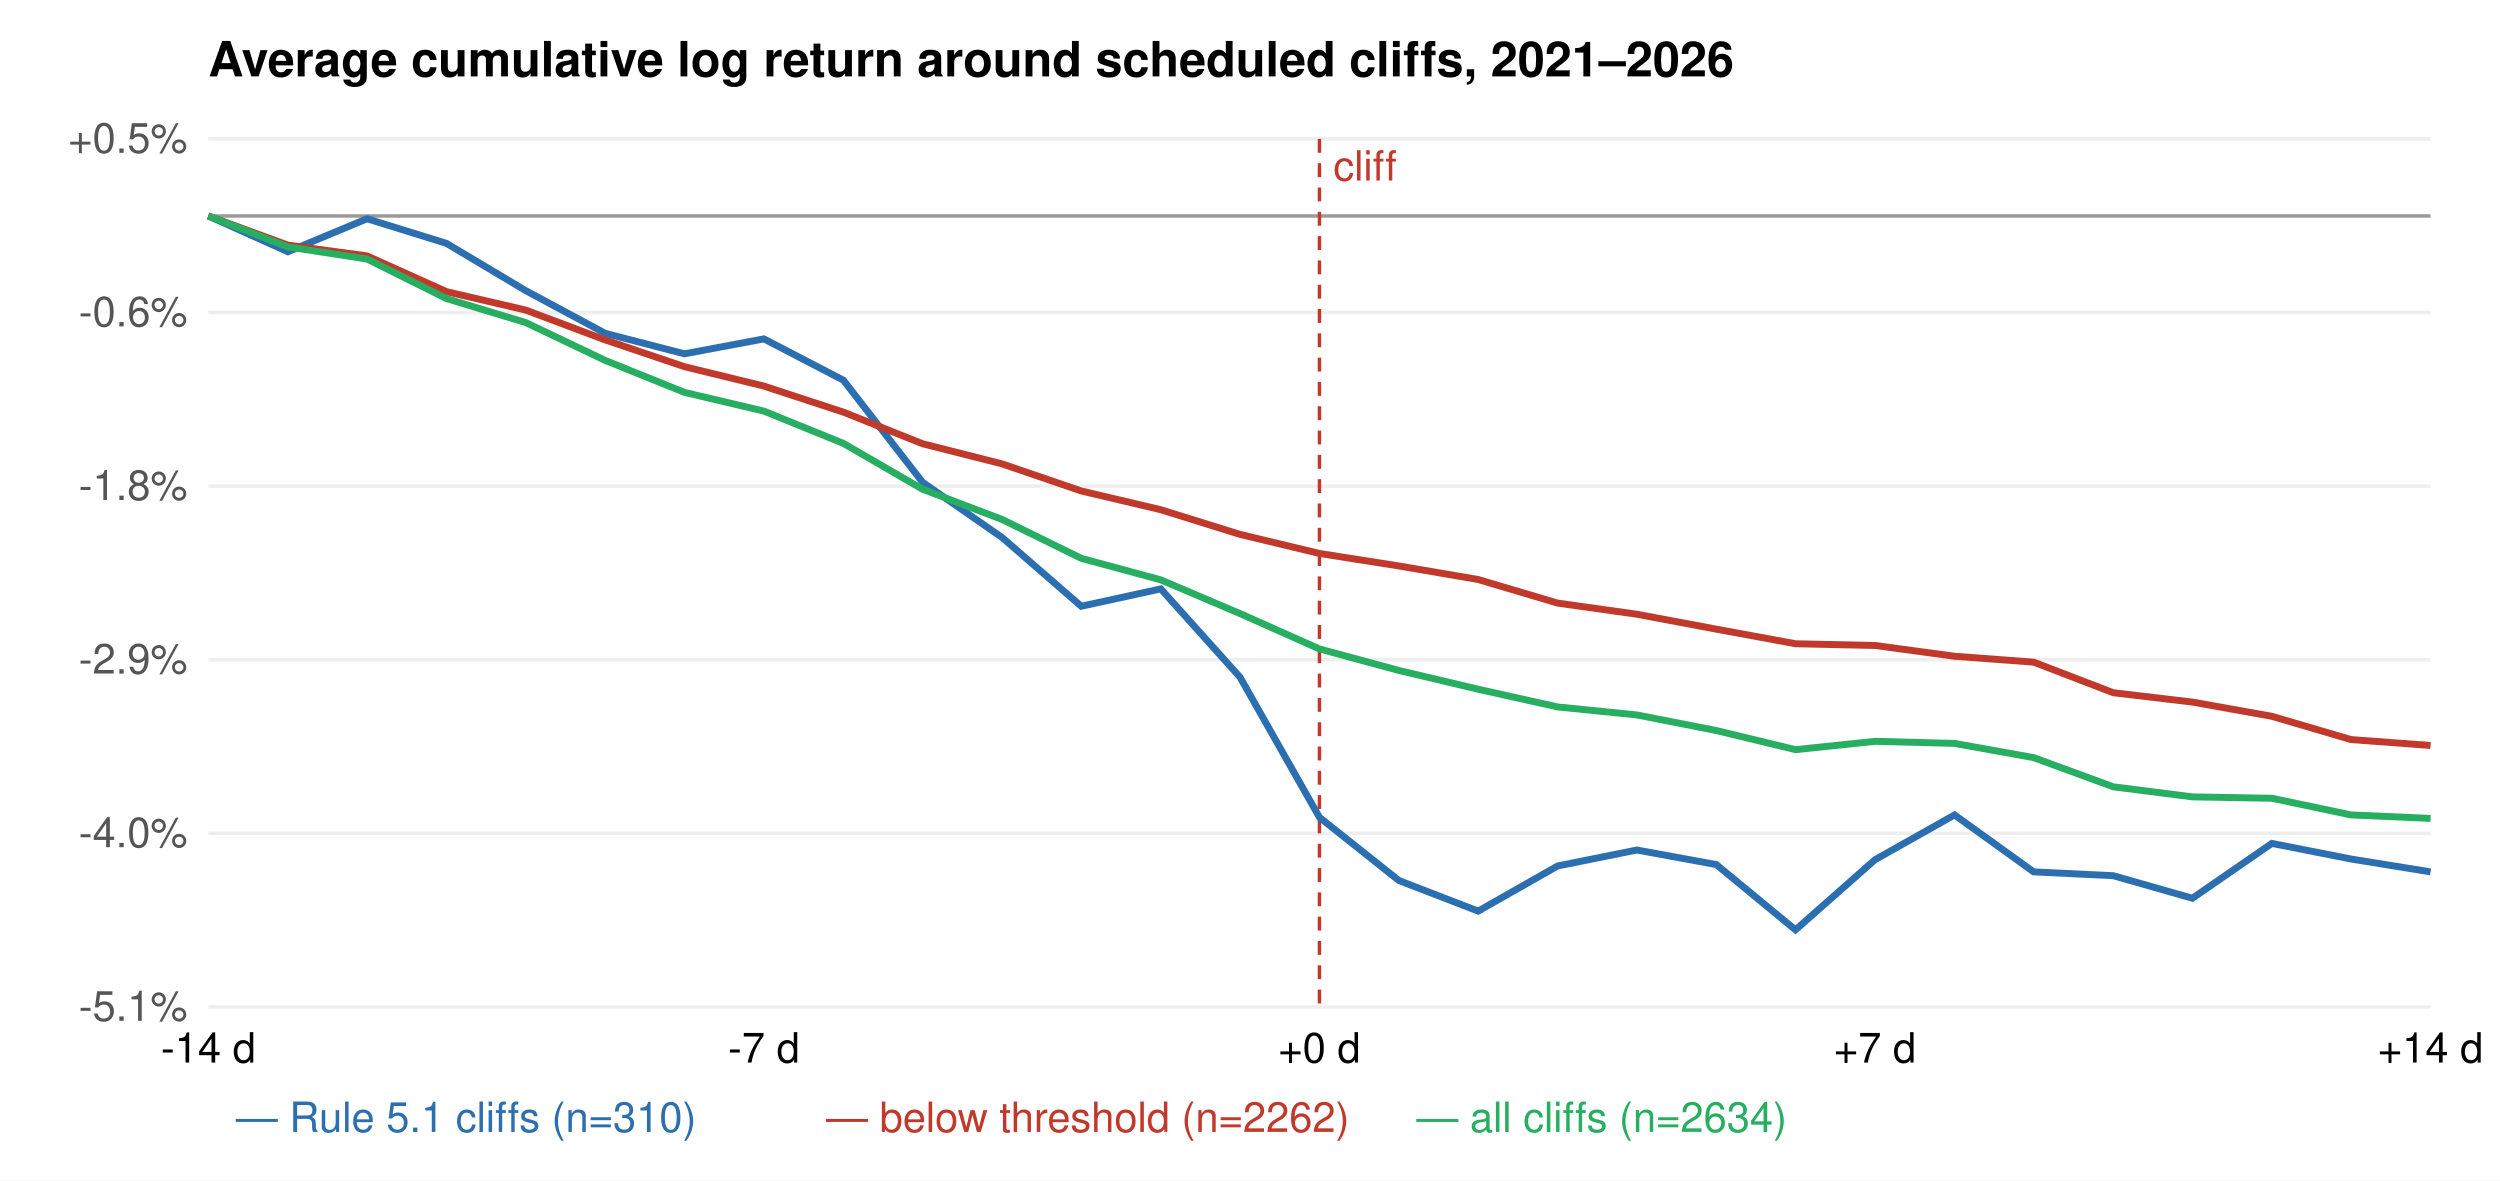
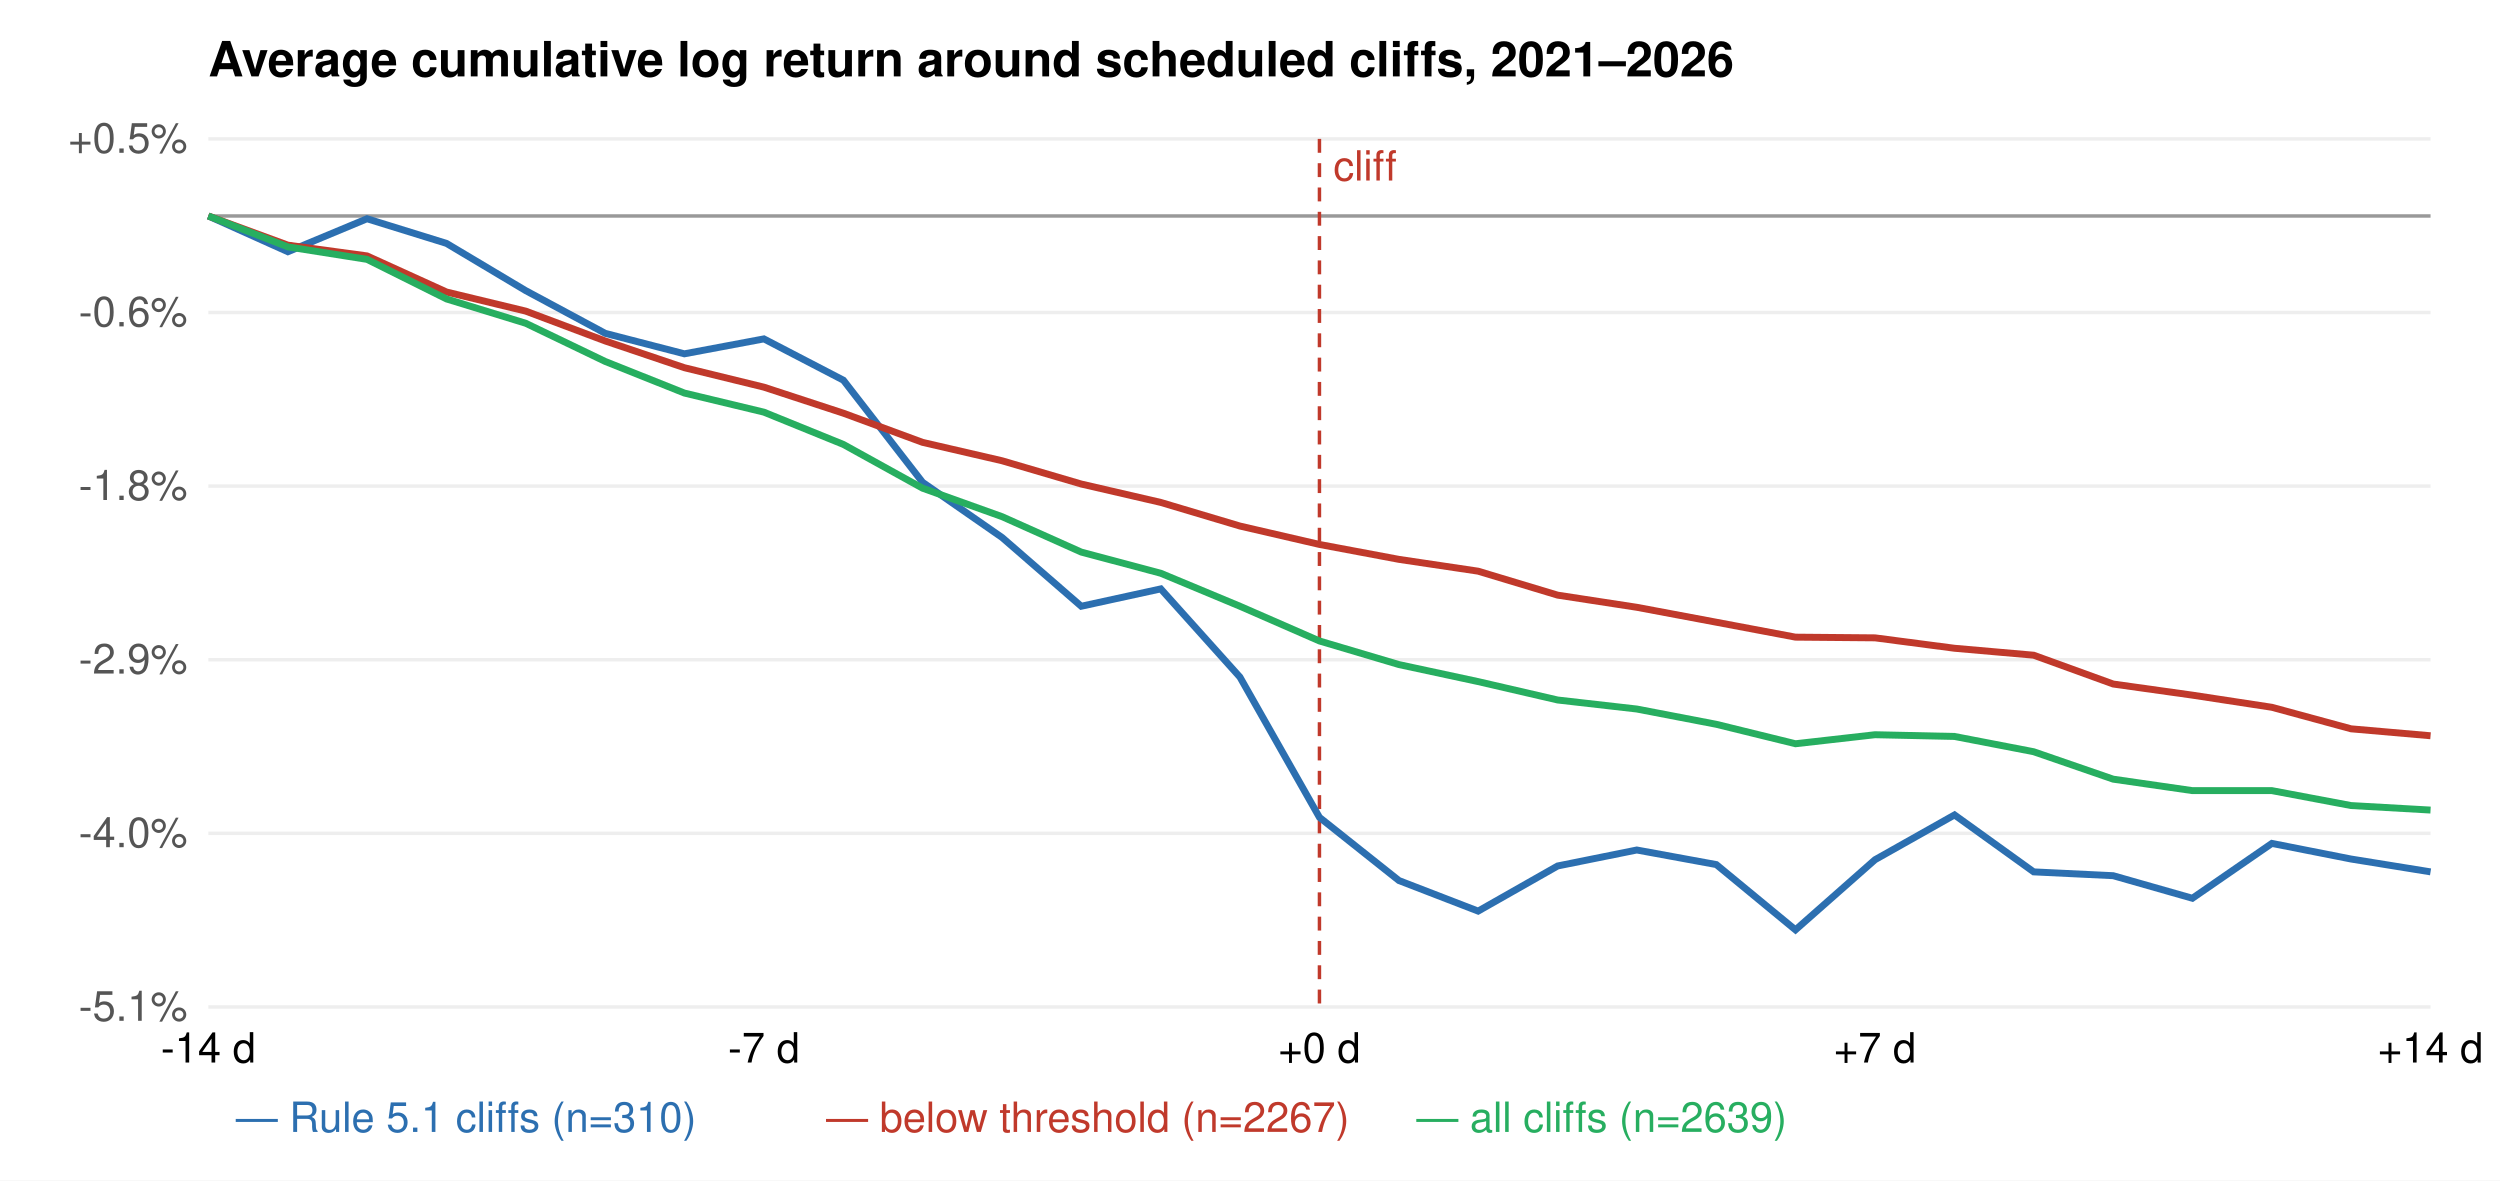
<svg xmlns="http://www.w3.org/2000/svg" width="720" height="340" font-family="Helvetica, Arial, sans-serif" font-size="12">
  <rect width="720" height="340" fill="white" />
  <text x="60" y="22" font-size="14" font-weight="bold">Average cumulative log return around scheduled cliffs, 2021–2026</text>
  <line x1="60" x2="700" y1="290.0" y2="290.0" stroke="#eee" />
  <text x="54" y="294.0" text-anchor="end" fill="#555">-5.1%</text>
  <line x1="60" x2="700" y1="240.0" y2="240.0" stroke="#eee" />
  <text x="54" y="244.0" text-anchor="end" fill="#555">-4.0%</text>
  <line x1="60" x2="700" y1="190.0" y2="190.0" stroke="#eee" />
  <text x="54" y="194.0" text-anchor="end" fill="#555">-2.9%</text>
  <line x1="60" x2="700" y1="140.0" y2="140.0" stroke="#eee" />
  <text x="54" y="144.0" text-anchor="end" fill="#555">-1.8%</text>
  <line x1="60" x2="700" y1="90.0" y2="90.0" stroke="#eee" />
  <text x="54" y="94.0" text-anchor="end" fill="#555">-0.6%</text>
  <line x1="60" x2="700" y1="40.0" y2="40.0" stroke="#eee" />
  <text x="54" y="44.0" text-anchor="end" fill="#555">+0.5%</text>
  <line x1="60" x2="700" y1="62.2" y2="62.2" stroke="#999" />
  <line x1="380.0" x2="380.0" y1="40" y2="290" stroke="#c0392b" stroke-dasharray="4,3" />
  <text x="384.0" y="52" fill="#c0392b">cliff</text>
  <polyline points="60.0,62.2 82.9,72.5 105.7,63.0 128.6,70.1 151.4,83.7 174.3,96.0 197.1,101.9 220.0,97.6 242.9,109.5 265.7,138.9 288.6,154.8 311.4,174.6 334.3,169.6 357.1,195.0 380.0,235.4 402.9,253.6 425.7,262.4 448.6,249.4 471.4,244.8 494.3,249.0 517.1,267.8 540.0,247.6 562.9,234.7 585.7,251.1 608.6,252.2 631.4,258.7 654.3,242.9 677.1,247.4 700.0,251.1" fill="none" stroke="#2c6fb0" stroke-width="2" />
  <text x="68" y="326" fill="#2c6fb0">— Rule 5.1 cliffs (n=310)</text>
-   <polyline points="60.0,62.2 82.9,70.6 105.7,73.7 128.6,84.0 151.4,89.3 174.3,97.9 197.1,105.6 220.0,111.2 242.9,118.7 265.7,127.8 288.6,133.6 311.4,141.4 334.3,146.8 357.1,153.9 380.0,159.4 402.9,163.0 425.7,166.9 448.6,173.7 471.4,176.9 494.3,181.2 517.1,185.4 540.0,185.9 562.9,189.0 585.7,190.7 608.6,199.5 631.4,202.2 654.3,206.3 677.1,213.0 700.0,214.7" fill="none" stroke="#c0392b" stroke-width="2" />
-   <text x="238" y="326" fill="#c0392b">— below threshold (n=2262)</text>
-   <polyline points="60.0,62.2 82.9,71.1 105.7,74.6 128.6,86.0 151.4,92.9 174.3,103.8 197.1,113.0 220.0,118.4 242.9,127.7 265.7,140.9 288.6,149.6 311.4,160.8 334.3,167.0 357.1,176.7 380.0,186.9 402.9,193.1 425.7,198.5 448.6,203.6 471.4,205.9 494.3,210.4 517.1,215.9 540.0,213.5 562.9,214.1 585.7,218.2 608.6,226.6 631.4,229.5 654.3,229.9 677.1,234.7 700.0,235.7" fill="none" stroke="#27ae60" stroke-width="2" />
-   <text x="408" y="326" fill="#27ae60">— all cliffs (n=2634)</text>
+   <polyline points="60.0,62.2 82.9,70.6 105.7,73.7 128.6,84.1 151.4,89.6 174.3,98.2 197.1,105.9 220.0,111.5 242.9,119.0 265.7,127.4 288.6,132.7 311.4,139.4 334.3,144.7 357.1,151.5 380.0,156.8 402.9,161.1 425.7,164.5 448.6,171.4 471.4,174.9 494.3,179.2 517.1,183.5 540.0,183.7 562.9,186.7 585.7,188.7 608.6,197.0 631.4,200.2 654.3,203.7 677.1,209.9 700.0,211.9" fill="none" stroke="#c0392b" stroke-width="2" />
+   <text x="238" y="326" fill="#c0392b">— below threshold (n=2267)</text>
+   <polyline points="60.0,62.2 82.9,71.1 105.7,74.7 128.6,86.1 151.4,93.1 174.3,104.1 197.1,113.2 220.0,118.7 242.9,128.0 265.7,140.6 288.6,148.8 311.4,159.0 334.3,165.1 357.1,174.6 380.0,184.6 402.9,191.4 425.7,196.3 448.6,201.6 471.4,204.2 494.3,208.6 517.1,214.2 540.0,211.6 562.9,212.1 585.7,216.5 608.6,224.4 631.4,227.7 654.3,227.7 677.1,232.0 700.0,233.3" fill="none" stroke="#27ae60" stroke-width="2" />
+   <text x="408" y="326" fill="#27ae60">— all cliffs (n=2639)</text>
  <text x="60.0" y="306" text-anchor="middle">-14 d</text>
  <text x="220.0" y="306" text-anchor="middle">-7 d</text>
  <text x="380.0" y="306" text-anchor="middle">+0 d</text>
  <text x="540.0" y="306" text-anchor="middle">+7 d</text>
  <text x="700.0" y="306" text-anchor="middle">+14 d</text>
</svg>
